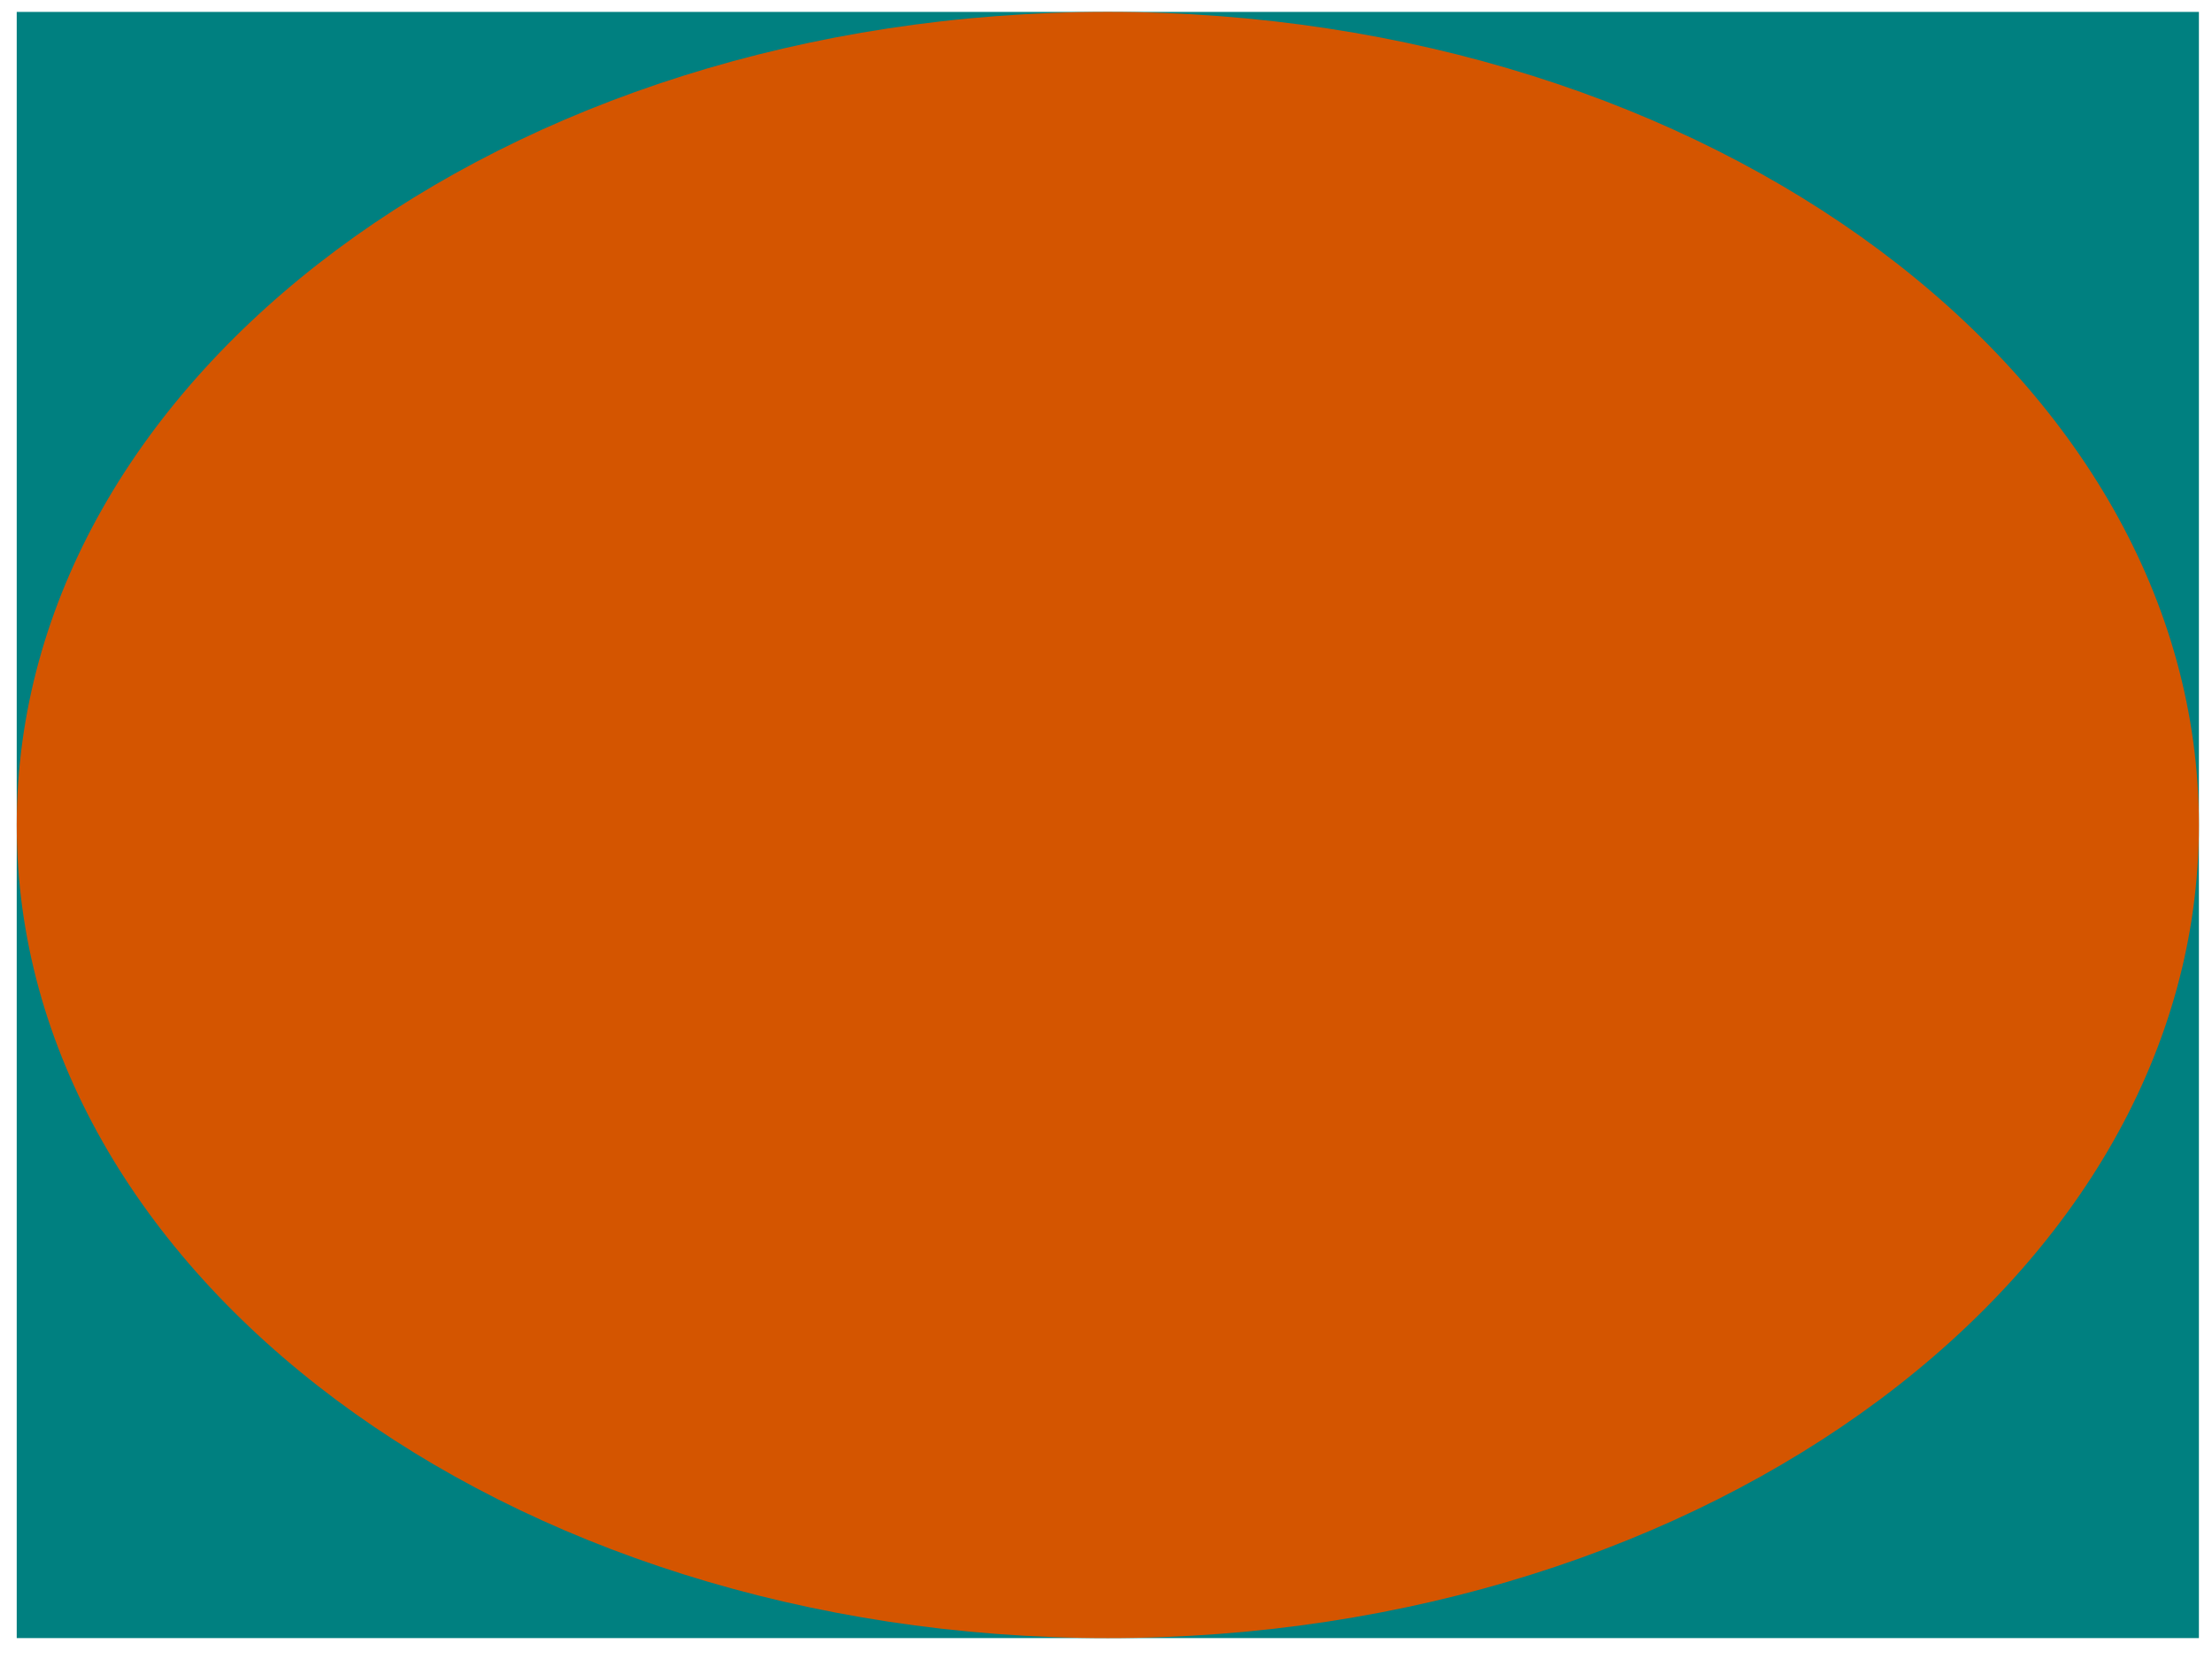
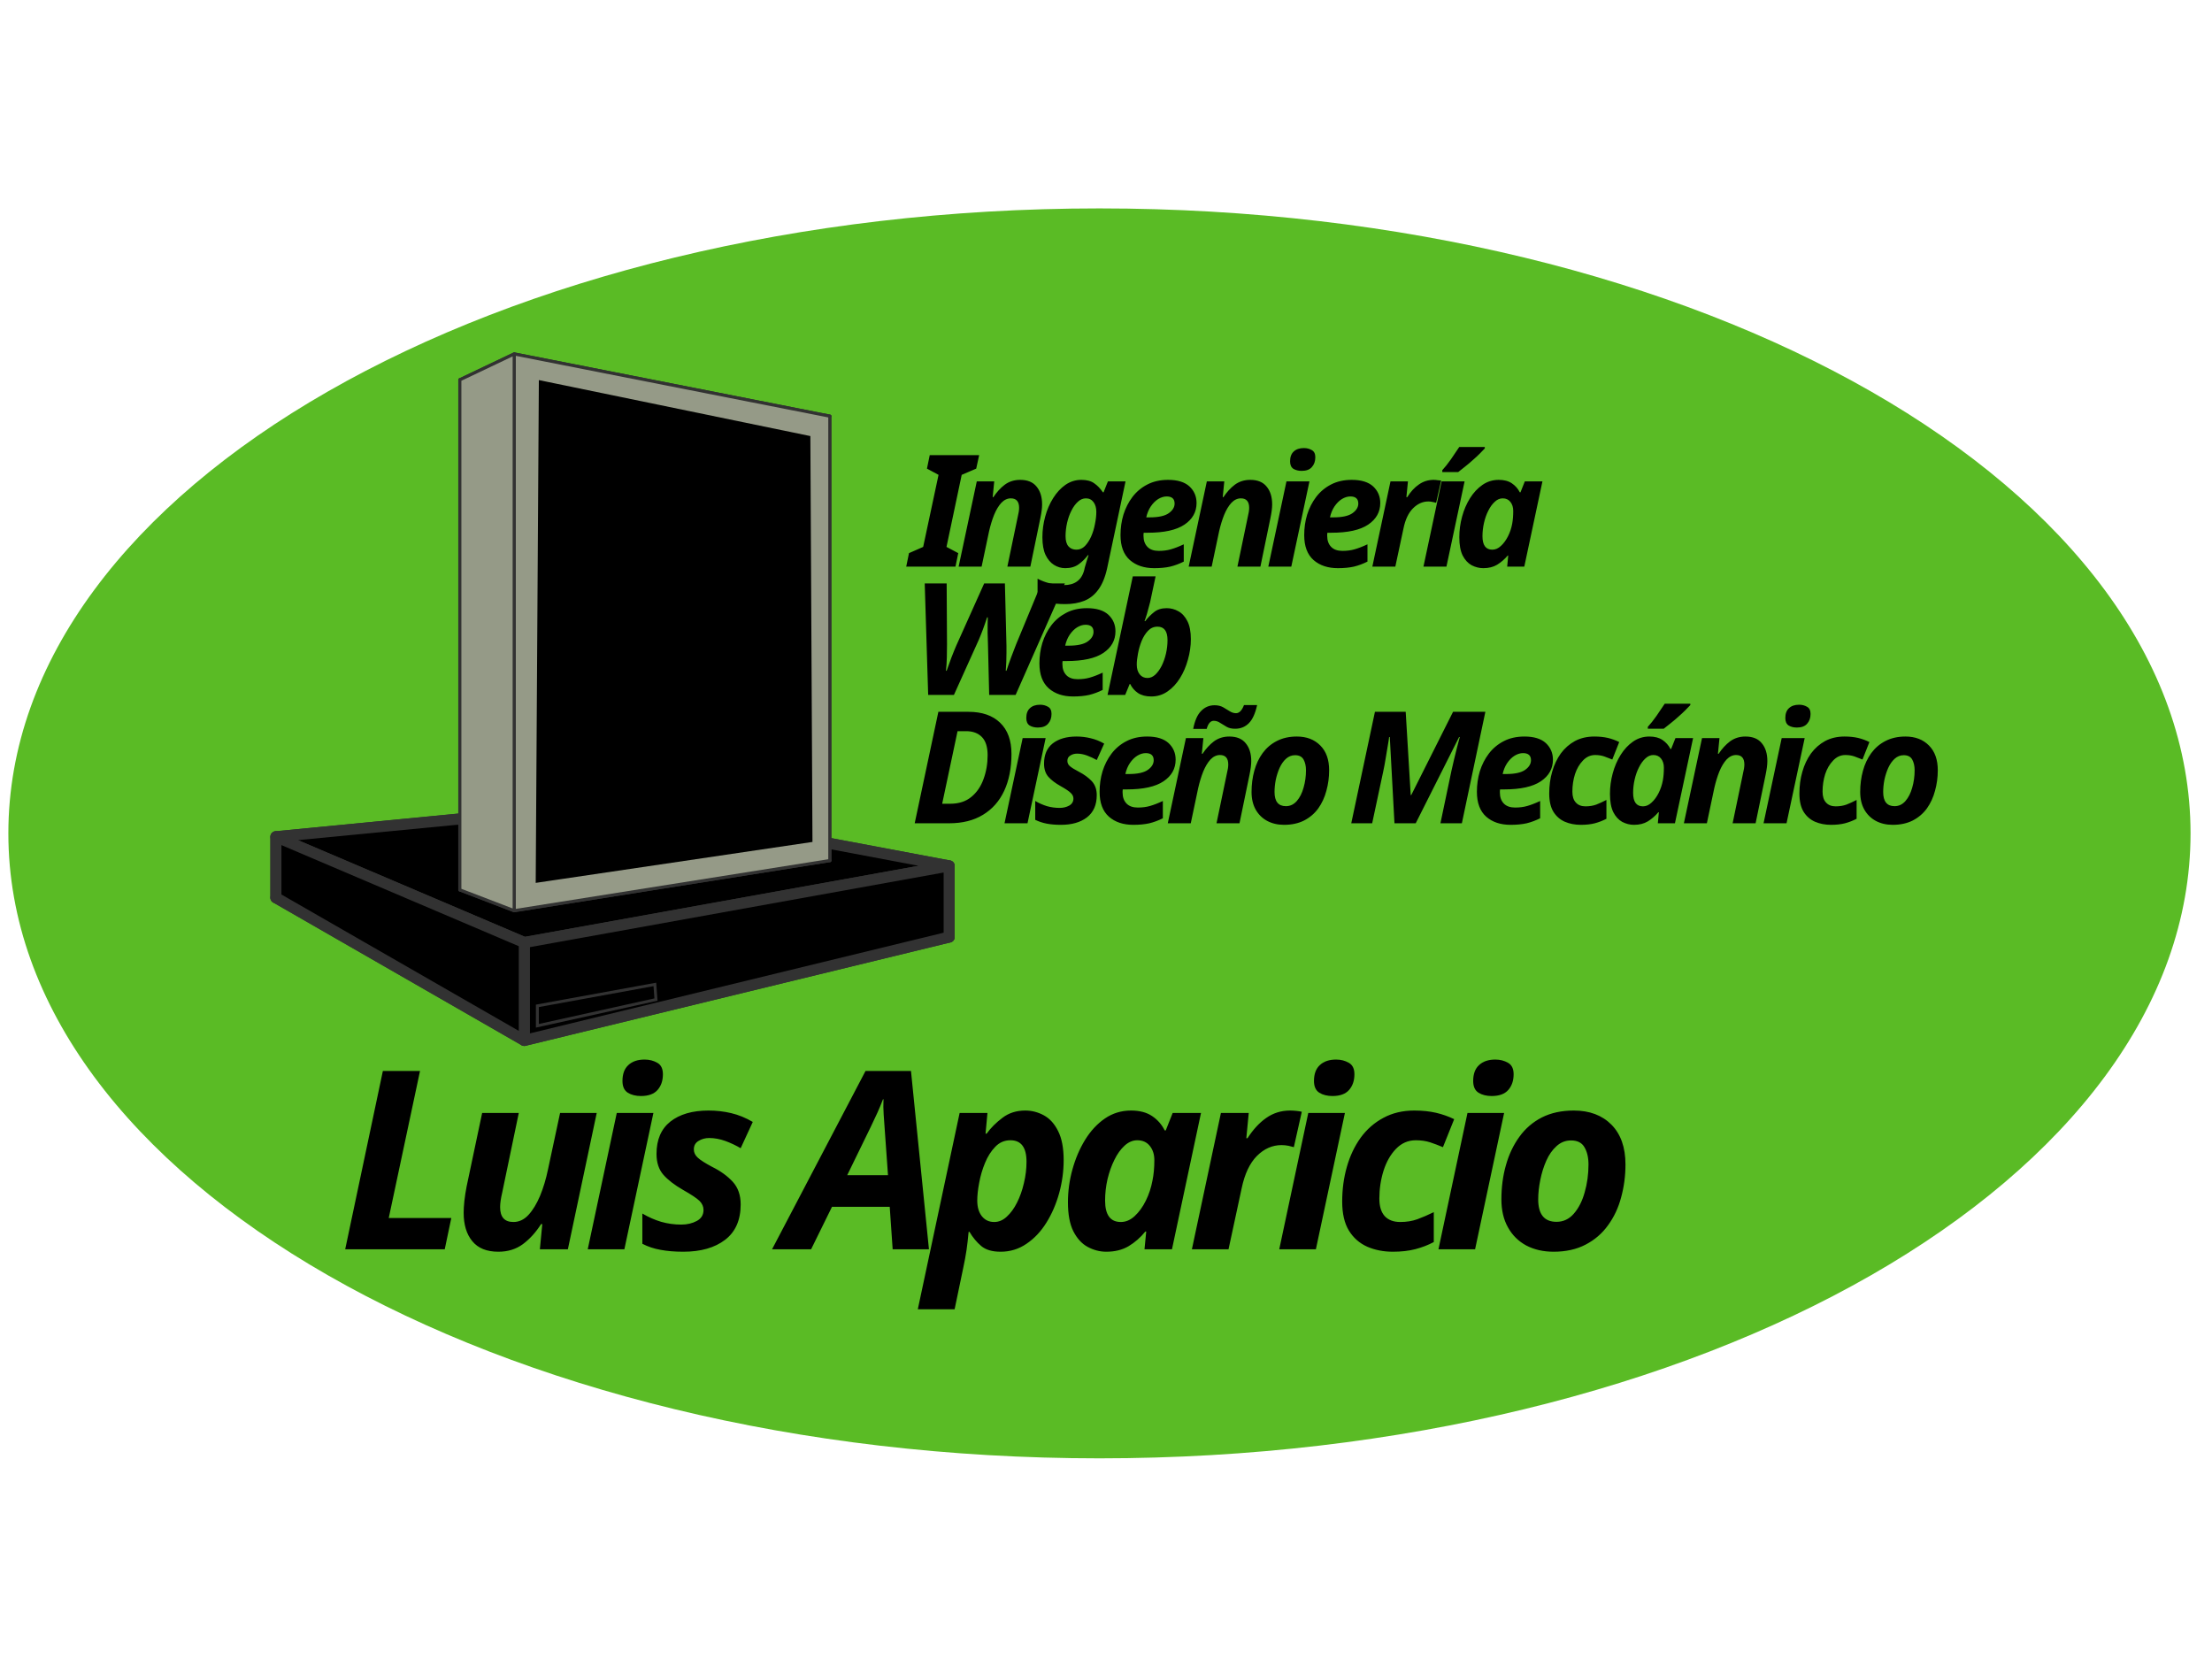
<svg xmlns="http://www.w3.org/2000/svg" width="200mm" height="150mm" viewBox="0 0 200 150" version="1.1" id="svg8">
-   <defs id="defs2" />
+   <defs id="defs2">
+     </defs>
+   <g id="layer2">
+     <ellipse style="fill:#5abb25;fill-opacity:1;stroke-width:0.232" id="path3727" cx="99.408" cy="75.35" rx="98.652" ry="56.507" />
+   </g>
+   <g id="layer3">
+     <g id="g4628" style="fill:#000000;fill-opacity:1;stroke:#323232;stroke-width:1;stroke-miterlimit:4;stroke-dasharray:none;stroke-opacity:1">
+       <path id="path4630" style="fill:#000000;fill-opacity:1;fill-rule:evenodd;stroke:#323232;stroke-width:1;stroke-linejoin:round;stroke-miterlimit:4;stroke-dasharray:none;stroke-opacity:1" d="m 24.946,75.655 v 5.511 l 30.927,-4.039 v -4.465 z" points="24.946,81.166 55.873,77.126 55.873,72.661 24.946,75.655 " />
+       <path id="path4638" style="fill:#000000;fill-opacity:1;fill-rule:evenodd;stroke:#323232;stroke-width:1;stroke-linejoin:round;stroke-miterlimit:4;stroke-dasharray:none;stroke-opacity:1" d="M 24.946,81.166 47.407,94.072 85.819,84.724 55.873,77.126 Z" points="47.407,94.072 85.819,84.724 55.873,77.126 24.946,81.166 " />
+       <path id="path4640" style="fill:#000000;fill-opacity:1;fill-rule:evenodd;stroke:#323232;stroke-width:1;stroke-linejoin:round;stroke-miterlimit:4;stroke-dasharray:none;stroke-opacity:1" d="m 55.873,72.661 29.945,5.631 v 6.432 l -29.945,-7.598 z" points="85.819,78.292 85.819,84.724 55.873,77.126 55.873,72.661 " />
+       <path id="path4632" style="fill:#000000;fill-opacity:1;fill-rule:evenodd;stroke:#323232;stroke-width:1;stroke-linejoin:round;stroke-miterlimit:4;stroke-dasharray:none;stroke-opacity:1" d="m 24.946,75.655 22.46,9.565 38.412,-6.928 -29.945,-5.631 z" points="47.407,85.22 85.819,78.292 55.873,72.661 24.946,75.655 " />
+       <path id="path4636" style="fill:#000000;fill-opacity:1;fill-rule:evenodd;stroke:#323232;stroke-width:1;stroke-linejoin:round;stroke-miterlimit:4;stroke-dasharray:none;stroke-opacity:1" d="m 47.407,85.22 v 8.852 l 38.412,-9.348 v -6.432 z" points="47.407,94.072 85.819,84.724 85.819,78.292 47.407,85.22 " />
+       <path id="path4634" style="fill:#000000;fill-opacity:1;fill-rule:evenodd;stroke:#323232;stroke-width:1;stroke-linejoin:round;stroke-miterlimit:4;stroke-dasharray:none;stroke-opacity:1" d="m 24.946,75.655 22.46,9.565 v 8.852 L 24.946,81.166 Z" points="47.407,85.22 47.407,94.072 24.946,81.166 24.946,75.655 " />
+     </g>
+     <g id="g4650" style="fill:#000000;fill-opacity:1;stroke:#000000;stroke-width:3.326;stroke-miterlimit:4;stroke-dasharray:none;stroke-opacity:1">
+       <path id="path4652" style="fill:#353564;fill-rule:evenodd;stroke:none;stroke-linejoin:round" d="m 57.83,86.69 v 0 l 19.355,-3.989 v 0 z" points="57.83,86.69 77.186,82.7 77.186,82.7 57.83,86.69 " />
+       <path id="path4660" style="fill:#afafde;fill-rule:evenodd;stroke:none;stroke-linejoin:round" d="m 57.83,86.69 10e-7,0 19.355,-3.989 0,0 z" points="57.83,86.69 77.186,82.7 77.186,82.7 57.83,86.69 " />
+       <path id="path4662" style="fill:#e9e9ff;fill-rule:evenodd;stroke:none;stroke-linejoin:round" d="m 77.186,82.7 0,0 v 0 z" points="77.186,82.7 77.186,82.7 77.186,82.7 " />
+       <path id="path4654" style="fill:#4d4d9f;fill-rule:evenodd;stroke:none;stroke-linejoin:round" d="m 57.83,86.69 10e-7,0 19.355,-3.989 0,0 z" points="57.83,86.69 77.186,82.7 77.186,82.7 57.83,86.69 " />
+       <path id="path4658" style="fill:#d7d7ff;fill-rule:evenodd;stroke:none;stroke-linejoin:round" d="m 57.83,86.69 v 0 l 19.355,-3.989 v 0 z" points="57.83,86.69 77.186,82.7 77.186,82.7 57.83,86.69 " />
+       <path id="path4656" style="fill:#8686bf;fill-rule:evenodd;stroke:none;stroke-linejoin:round" d="m 57.83,86.69 10e-7,0 v 0 z" points="57.83,86.69 57.83,86.69 57.83,86.69 " />
+     </g>
+     <path style="fill:none;stroke:#323232;stroke-width:0.265;stroke-linecap:butt;stroke-linejoin:miter;stroke-miterlimit:4;stroke-dasharray:none;stroke-opacity:1" d="m 48.586,90.945 -3e-6,1.804 10.724,-2.372 -0.1,-1.37 z" id="path4666" />
+     <text xml:space="preserve" style="font-style:italic;font-variant:normal;font-weight:bold;font-stretch:normal;font-size:22.578px;line-height:1.25;font-family:sans-serif;-inkscape-font-specification:'sans-serif Bold Italic';letter-spacing:0px;word-spacing:0px;fill:#000000;fill-opacity:1;stroke:none;stroke-width:0.265" x="30.616" y="112.958" id="text4690">
+       <tspan id="tspan4688" x="30.616" y="112.958" style="font-style:italic;font-variant:normal;font-weight:bold;font-stretch:normal;font-size:22.578px;font-family:sans-serif;-inkscape-font-specification:'sans-serif Bold Italic';letter-spacing:-1.609px;stroke-width:0.265" dx="0">Luis Aparicio</tspan>
+     </text>
+     <text xml:space="preserve" style="font-style:italic;font-variant:normal;font-weight:bold;font-stretch:normal;font-size:22.578px;line-height:0.5;font-family:sans-serif;-inkscape-font-specification:'sans-serif Bold Italic';letter-spacing:-1.323px;word-spacing:0px;fill:#000000;fill-opacity:1;stroke:none;stroke-width:0.265" x="82.342" y="51.229" id="text4690-0">
+       <tspan id="tspan4688-5" x="82.342" y="51.229" style="font-style:italic;font-variant:normal;font-weight:bold;font-stretch:normal;font-size:14.111px;line-height:0.5;font-family:sans-serif;-inkscape-font-specification:'sans-serif Bold Italic';letter-spacing:-1.323px;stroke-width:0.265">Ingeniería</tspan>
+       <tspan x="82.342" y="62.833" style="font-style:italic;font-variant:normal;font-weight:bold;font-stretch:normal;font-size:14.111px;line-height:0.5;font-family:sans-serif;-inkscape-font-specification:'sans-serif Bold Italic';letter-spacing:-1.323px;stroke-width:0.265" id="tspan4710">Web</tspan>
+       <tspan x="82.342" y="74.438" style="font-style:italic;font-variant:normal;font-weight:bold;font-stretch:normal;font-size:14.111px;line-height:0.5;font-family:sans-serif;-inkscape-font-specification:'sans-serif Bold Italic';letter-spacing:-1.323px;stroke-width:0.265" id="tspan4712">Diseño Mecánico</tspan>
+     </text>
+   </g>
  <g id="layer1" transform="translate(0,-147)">
-     <rect style="fill:#008080;stroke-width:0.265" id="rect3721" width="197.304" height="147.033" x="1.512" y="148.077" />
-     <ellipse style="fill:#d45500;stroke-width:0.265" id="path3727" cx="100.164" cy="221.594" rx="98.652" ry="73.516" />
    <text xml:space="preserve" style="font-style:normal;font-weight:normal;font-size:10.583px;line-height:11.25;font-family:sans-serif;letter-spacing:0px;word-spacing:0px;fill:#000000;fill-opacity:1;stroke:none;stroke-width:0.265" x="47.625" y="208.176" id="text3731">
      <tspan id="tspan3729" x="47.625" y="270.748" style="font-size:25.4px;line-height:9.25;stroke-width:0.265" rotate="0" />
    </text>
+     <text xml:space="preserve" style="font-style:normal;font-weight:normal;font-size:10.583px;line-height:1.25;font-family:sans-serif;letter-spacing:0px;word-spacing:0px;fill:#000000;fill-opacity:1;stroke:none;stroke-width:0.265" x="84.992" y="275.218" id="text4561">
+       <tspan id="tspan4559" x="84.992" y="284.873" style="stroke-width:0.265" />
+     </text>
+     <g id="g4565" style="fill:#959a87;fill-opacity:1;stroke:#323232;stroke-width:0.28;stroke-miterlimit:4;stroke-dasharray:none;stroke-opacity:1">
+       <path id="path4567" style="fill:#959a87;fill-opacity:1;fill-rule:evenodd;stroke:#323232;stroke-width:0.28;stroke-linejoin:round;stroke-miterlimit:4;stroke-dasharray:none;stroke-opacity:1" d="m 41.577,181.339 v 46.119 l 27.519,-3.87 v -37.446 z" points="41.577,227.458 69.096,223.589 69.096,186.143 41.577,181.339 " />
+       <path id="path4575" style="fill:#959a87;fill-opacity:1;fill-rule:evenodd;stroke:#323232;stroke-width:0.28;stroke-linejoin:round;stroke-miterlimit:4;stroke-dasharray:none;stroke-opacity:1" d="m 41.577,227.458 4.914,1.884 28.538,-4.533 -5.933,-1.221 z" points="46.491,229.342 75.029,224.809 69.096,223.589 41.577,227.458 " />
+       <path id="path4577" style="fill:#959a87;fill-opacity:1;fill-rule:evenodd;stroke:#323232;stroke-width:0.28;stroke-linejoin:round;stroke-miterlimit:4;stroke-dasharray:none;stroke-opacity:1" d="m 69.096,186.143 5.933,-1.515 v 40.182 l -5.933,-1.221 z" points="75.029,184.627 75.029,224.809 69.096,223.589 69.096,186.143 " />
+       <path id="path4569" style="fill:#959a87;fill-opacity:1;fill-rule:evenodd;stroke:#323232;stroke-width:0.28;stroke-linejoin:round;stroke-miterlimit:4;stroke-dasharray:none;stroke-opacity:1" d="m 41.577,181.339 4.914,-2.338 28.538,5.626 -5.933,1.515 z" points="46.491,179.001 75.029,184.627 69.096,186.143 41.577,181.339 " />
+       <path id="path4573" style="fill:#959a87;fill-opacity:1;fill-rule:evenodd;stroke:#323232;stroke-width:0.28;stroke-linejoin:round;stroke-miterlimit:4;stroke-dasharray:none;stroke-opacity:1" d="m 46.491,179.001 v 50.341 l 28.538,-4.533 v -40.182 z" points="46.491,229.342 75.029,224.809 75.029,184.627 46.491,179.001 " />
+       <path id="path4571" style="fill:#959a87;fill-opacity:1;fill-rule:evenodd;stroke:#323232;stroke-width:0.28;stroke-linejoin:round;stroke-miterlimit:4;stroke-dasharray:none;stroke-opacity:1" d="m 41.577,181.339 4.914,-2.338 v 50.341 l -4.914,-1.884 z" points="46.491,179.001 46.491,229.342 41.577,227.458 41.577,181.339 " />
+     </g>
+     <path style="fill:#000000;stroke:#000000;stroke-width:0.265px;stroke-linecap:butt;stroke-linejoin:miter;stroke-opacity:1;fill-opacity:1" d="m 48.853,181.528 24.285,5.008 0.189,36.475 -24.757,3.662 z" id="path4579" />
  </g>
</svg>
